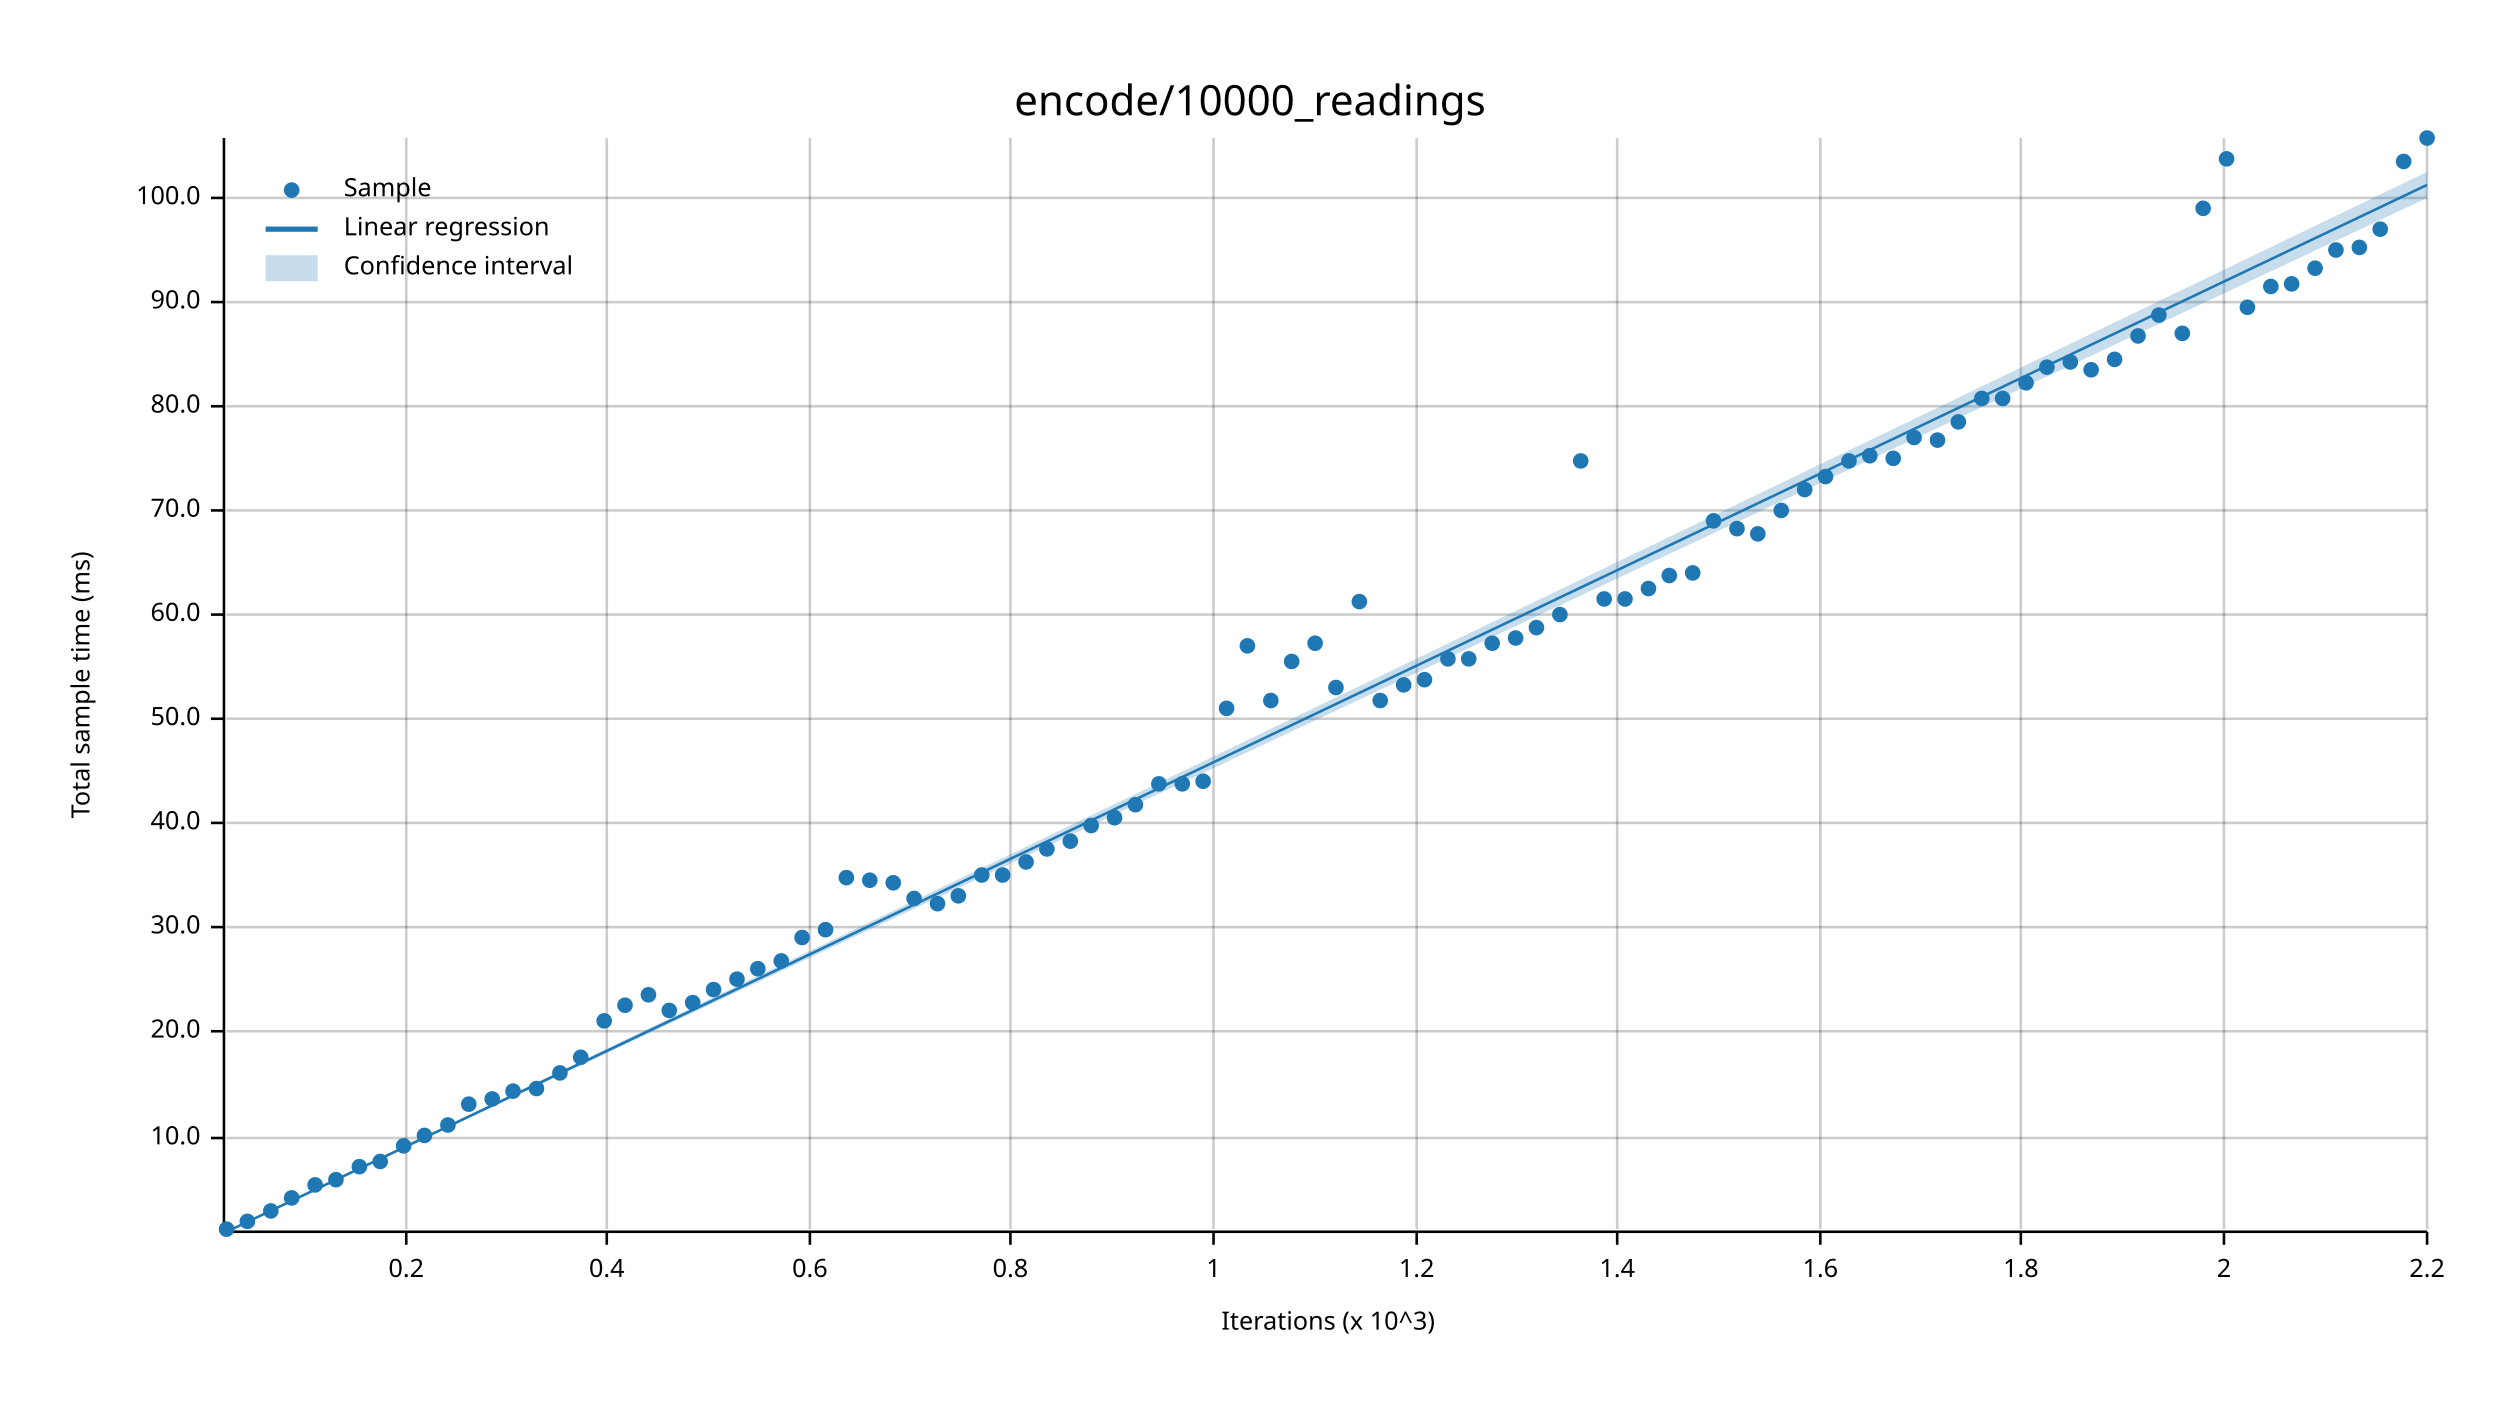
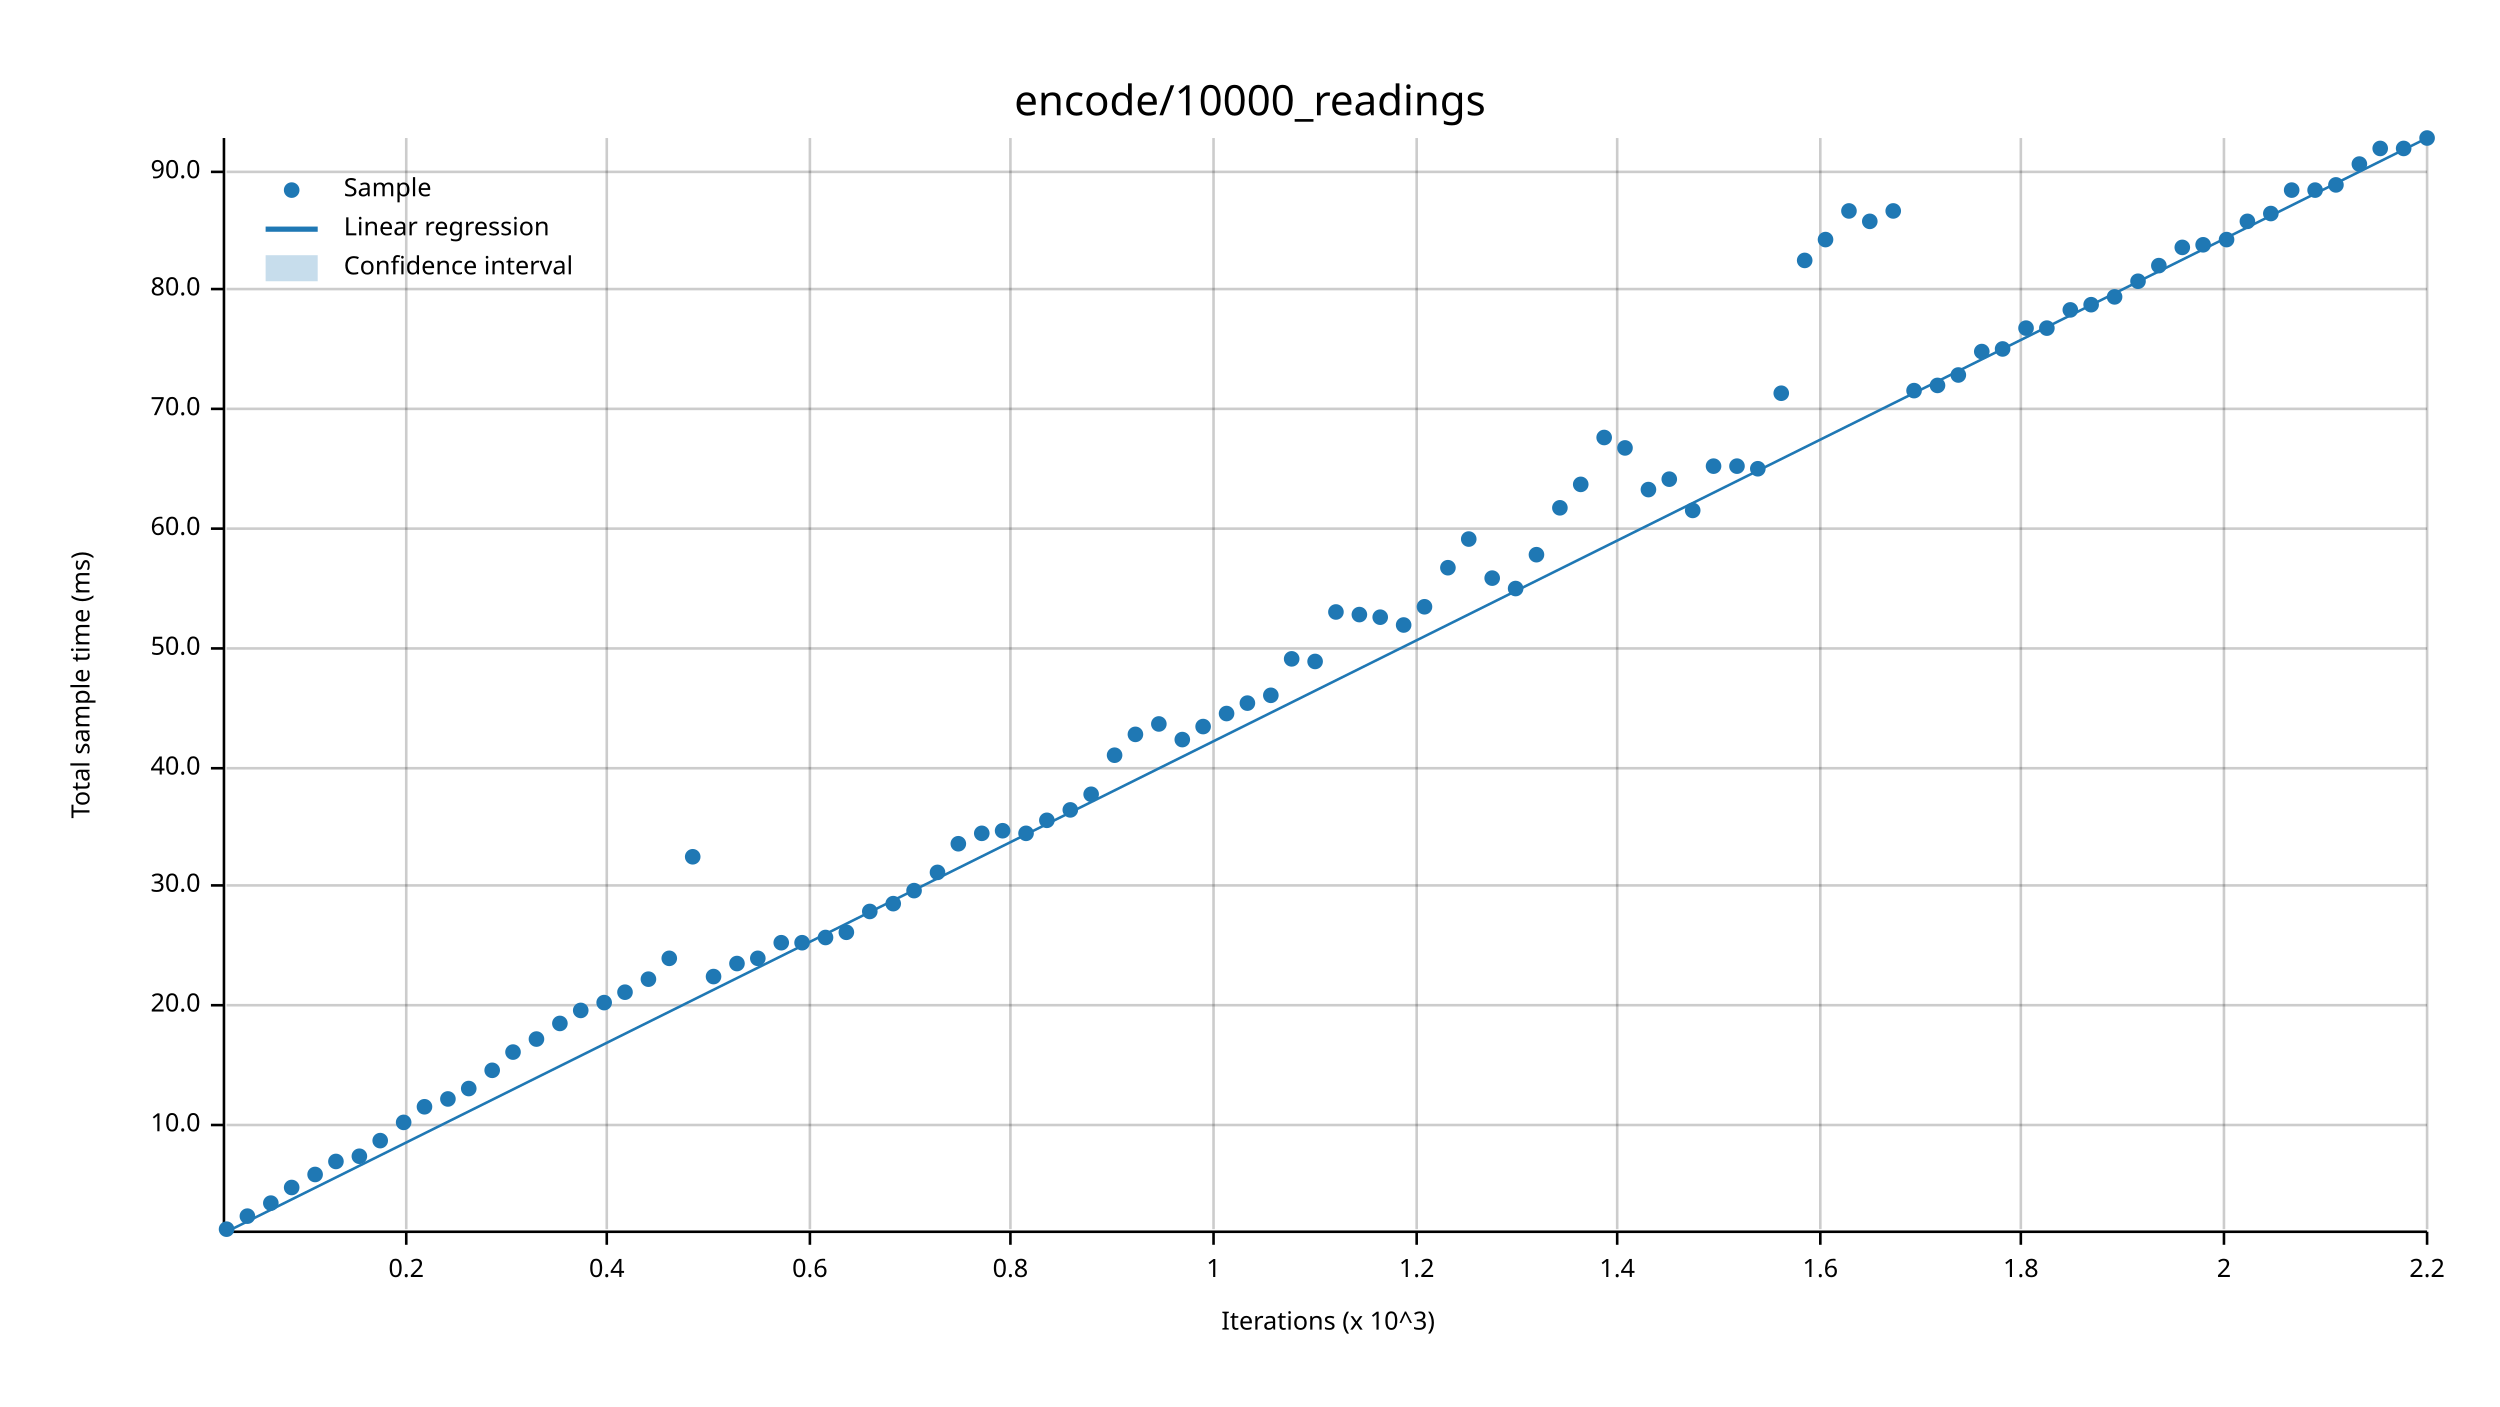
<svg xmlns="http://www.w3.org/2000/svg" width="960" height="540" viewBox="0 0 960 540">
  <text x="480" y="32" dy="0.76em" text-anchor="middle" font-family="sans-serif" font-size="16.129" opacity="1" fill="#000000">
encode/10000_readings
</text>
  <text x="27" y="263" dy="0.76em" text-anchor="middle" font-family="sans-serif" font-size="9.677" opacity="1" fill="#000000" transform="rotate(270, 27, 263)">
Total sample time (ms)
</text>
  <text x="510" y="513" dy="-0.5ex" text-anchor="middle" font-family="sans-serif" font-size="9.677" opacity="1" fill="#000000">
Iterations (x 10^3)
</text>
  <line opacity="0.2" stroke="#000000" stroke-width="1" x1="156" y1="472" x2="156" y2="53" />
  <line opacity="0.2" stroke="#000000" stroke-width="1" x1="233" y1="472" x2="233" y2="53" />
  <line opacity="0.2" stroke="#000000" stroke-width="1" x1="311" y1="472" x2="311" y2="53" />
  <line opacity="0.2" stroke="#000000" stroke-width="1" x1="388" y1="472" x2="388" y2="53" />
  <line opacity="0.2" stroke="#000000" stroke-width="1" x1="466" y1="472" x2="466" y2="53" />
  <line opacity="0.2" stroke="#000000" stroke-width="1" x1="544" y1="472" x2="544" y2="53" />
  <line opacity="0.2" stroke="#000000" stroke-width="1" x1="621" y1="472" x2="621" y2="53" />
  <line opacity="0.2" stroke="#000000" stroke-width="1" x1="699" y1="472" x2="699" y2="53" />
  <line opacity="0.2" stroke="#000000" stroke-width="1" x1="776" y1="472" x2="776" y2="53" />
  <line opacity="0.2" stroke="#000000" stroke-width="1" x1="854" y1="472" x2="854" y2="53" />
  <line opacity="0.2" stroke="#000000" stroke-width="1" x1="932" y1="472" x2="932" y2="53" />
-   <line opacity="0.2" stroke="#000000" stroke-width="1" x1="87" y1="437" x2="932" y2="437" />
-   <line opacity="0.2" stroke="#000000" stroke-width="1" x1="87" y1="396" x2="932" y2="396" />
-   <line opacity="0.2" stroke="#000000" stroke-width="1" x1="87" y1="356" x2="932" y2="356" />
-   <line opacity="0.2" stroke="#000000" stroke-width="1" x1="87" y1="316" x2="932" y2="316" />
-   <line opacity="0.2" stroke="#000000" stroke-width="1" x1="87" y1="276" x2="932" y2="276" />
-   <line opacity="0.2" stroke="#000000" stroke-width="1" x1="87" y1="236" x2="932" y2="236" />
-   <line opacity="0.2" stroke="#000000" stroke-width="1" x1="87" y1="196" x2="932" y2="196" />
-   <line opacity="0.2" stroke="#000000" stroke-width="1" x1="87" y1="156" x2="932" y2="156" />
-   <line opacity="0.2" stroke="#000000" stroke-width="1" x1="87" y1="116" x2="932" y2="116" />
-   <line opacity="0.2" stroke="#000000" stroke-width="1" x1="87" y1="76" x2="932" y2="76" />
+   <line opacity="0.2" stroke="#000000" stroke-width="1" x1="87" y1="432" x2="932" y2="432" />
+   <line opacity="0.2" stroke="#000000" stroke-width="1" x1="87" y1="386" x2="932" y2="386" />
+   <line opacity="0.2" stroke="#000000" stroke-width="1" x1="87" y1="340" x2="932" y2="340" />
+   <line opacity="0.2" stroke="#000000" stroke-width="1" x1="87" y1="295" x2="932" y2="295" />
+   <line opacity="0.2" stroke="#000000" stroke-width="1" x1="87" y1="249" x2="932" y2="249" />
+   <line opacity="0.2" stroke="#000000" stroke-width="1" x1="87" y1="203" x2="932" y2="203" />
+   <line opacity="0.2" stroke="#000000" stroke-width="1" x1="87" y1="157" x2="932" y2="157" />
+   <line opacity="0.2" stroke="#000000" stroke-width="1" x1="87" y1="111" x2="932" y2="111" />
+   <line opacity="0.2" stroke="#000000" stroke-width="1" x1="87" y1="66" x2="932" y2="66" />
  <polyline fill="none" opacity="1" stroke="#000000" stroke-width="1" points="86,53 86,472 " />
-   <text x="77" y="437" dy="0.5ex" text-anchor="end" font-family="sans-serif" font-size="9.677" opacity="1" fill="#000000">
+   <text x="77" y="432" dy="0.5ex" text-anchor="end" font-family="sans-serif" font-size="9.677" opacity="1" fill="#000000">
10.0
</text>
-   <polyline fill="none" opacity="1" stroke="#000000" stroke-width="1" points="81,437 86,437 " />
-   <text x="77" y="396" dy="0.5ex" text-anchor="end" font-family="sans-serif" font-size="9.677" opacity="1" fill="#000000">
+   <polyline fill="none" opacity="1" stroke="#000000" stroke-width="1" points="81,432 86,432 " />
+   <text x="77" y="386" dy="0.5ex" text-anchor="end" font-family="sans-serif" font-size="9.677" opacity="1" fill="#000000">
20.0
</text>
-   <polyline fill="none" opacity="1" stroke="#000000" stroke-width="1" points="81,396 86,396 " />
-   <text x="77" y="356" dy="0.5ex" text-anchor="end" font-family="sans-serif" font-size="9.677" opacity="1" fill="#000000">
+   <polyline fill="none" opacity="1" stroke="#000000" stroke-width="1" points="81,386 86,386 " />
+   <text x="77" y="340" dy="0.5ex" text-anchor="end" font-family="sans-serif" font-size="9.677" opacity="1" fill="#000000">
30.0
</text>
-   <polyline fill="none" opacity="1" stroke="#000000" stroke-width="1" points="81,356 86,356 " />
-   <text x="77" y="316" dy="0.5ex" text-anchor="end" font-family="sans-serif" font-size="9.677" opacity="1" fill="#000000">
+   <polyline fill="none" opacity="1" stroke="#000000" stroke-width="1" points="81,340 86,340 " />
+   <text x="77" y="295" dy="0.5ex" text-anchor="end" font-family="sans-serif" font-size="9.677" opacity="1" fill="#000000">
40.0
</text>
-   <polyline fill="none" opacity="1" stroke="#000000" stroke-width="1" points="81,316 86,316 " />
-   <text x="77" y="276" dy="0.5ex" text-anchor="end" font-family="sans-serif" font-size="9.677" opacity="1" fill="#000000">
+   <polyline fill="none" opacity="1" stroke="#000000" stroke-width="1" points="81,295 86,295 " />
+   <text x="77" y="249" dy="0.5ex" text-anchor="end" font-family="sans-serif" font-size="9.677" opacity="1" fill="#000000">
50.0
</text>
-   <polyline fill="none" opacity="1" stroke="#000000" stroke-width="1" points="81,276 86,276 " />
-   <text x="77" y="236" dy="0.5ex" text-anchor="end" font-family="sans-serif" font-size="9.677" opacity="1" fill="#000000">
+   <polyline fill="none" opacity="1" stroke="#000000" stroke-width="1" points="81,249 86,249 " />
+   <text x="77" y="203" dy="0.5ex" text-anchor="end" font-family="sans-serif" font-size="9.677" opacity="1" fill="#000000">
60.0
</text>
-   <polyline fill="none" opacity="1" stroke="#000000" stroke-width="1" points="81,236 86,236 " />
-   <text x="77" y="196" dy="0.5ex" text-anchor="end" font-family="sans-serif" font-size="9.677" opacity="1" fill="#000000">
+   <polyline fill="none" opacity="1" stroke="#000000" stroke-width="1" points="81,203 86,203 " />
+   <text x="77" y="157" dy="0.5ex" text-anchor="end" font-family="sans-serif" font-size="9.677" opacity="1" fill="#000000">
70.0
</text>
-   <polyline fill="none" opacity="1" stroke="#000000" stroke-width="1" points="81,196 86,196 " />
-   <text x="77" y="156" dy="0.5ex" text-anchor="end" font-family="sans-serif" font-size="9.677" opacity="1" fill="#000000">
+   <polyline fill="none" opacity="1" stroke="#000000" stroke-width="1" points="81,157 86,157 " />
+   <text x="77" y="111" dy="0.5ex" text-anchor="end" font-family="sans-serif" font-size="9.677" opacity="1" fill="#000000">
80.0
</text>
-   <polyline fill="none" opacity="1" stroke="#000000" stroke-width="1" points="81,156 86,156 " />
-   <text x="77" y="116" dy="0.5ex" text-anchor="end" font-family="sans-serif" font-size="9.677" opacity="1" fill="#000000">
+   <polyline fill="none" opacity="1" stroke="#000000" stroke-width="1" points="81,111 86,111 " />
+   <text x="77" y="66" dy="0.5ex" text-anchor="end" font-family="sans-serif" font-size="9.677" opacity="1" fill="#000000">
90.0
</text>
-   <polyline fill="none" opacity="1" stroke="#000000" stroke-width="1" points="81,116 86,116 " />
-   <text x="77" y="76" dy="0.5ex" text-anchor="end" font-family="sans-serif" font-size="9.677" opacity="1" fill="#000000">
- 100.0
- </text>
-   <polyline fill="none" opacity="1" stroke="#000000" stroke-width="1" points="81,76 86,76 " />
+   <polyline fill="none" opacity="1" stroke="#000000" stroke-width="1" points="81,66 86,66 " />
  <polyline fill="none" opacity="1" stroke="#000000" stroke-width="1" points="87,473 932,473 " />
  <text x="156" y="483" dy="0.76em" text-anchor="middle" font-family="sans-serif" font-size="9.677" opacity="1" fill="#000000">
0.2
</text>
  <polyline fill="none" opacity="1" stroke="#000000" stroke-width="1" points="156,473 156,478 " />
  <text x="233" y="483" dy="0.76em" text-anchor="middle" font-family="sans-serif" font-size="9.677" opacity="1" fill="#000000">
0.4
</text>
  <polyline fill="none" opacity="1" stroke="#000000" stroke-width="1" points="233,473 233,478 " />
  <text x="311" y="483" dy="0.76em" text-anchor="middle" font-family="sans-serif" font-size="9.677" opacity="1" fill="#000000">
0.6
</text>
  <polyline fill="none" opacity="1" stroke="#000000" stroke-width="1" points="311,473 311,478 " />
  <text x="388" y="483" dy="0.76em" text-anchor="middle" font-family="sans-serif" font-size="9.677" opacity="1" fill="#000000">
0.8
</text>
  <polyline fill="none" opacity="1" stroke="#000000" stroke-width="1" points="388,473 388,478 " />
  <text x="466" y="483" dy="0.76em" text-anchor="middle" font-family="sans-serif" font-size="9.677" opacity="1" fill="#000000">
1
</text>
  <polyline fill="none" opacity="1" stroke="#000000" stroke-width="1" points="466,473 466,478 " />
  <text x="544" y="483" dy="0.76em" text-anchor="middle" font-family="sans-serif" font-size="9.677" opacity="1" fill="#000000">
1.2
</text>
  <polyline fill="none" opacity="1" stroke="#000000" stroke-width="1" points="544,473 544,478 " />
  <text x="621" y="483" dy="0.76em" text-anchor="middle" font-family="sans-serif" font-size="9.677" opacity="1" fill="#000000">
1.4
</text>
  <polyline fill="none" opacity="1" stroke="#000000" stroke-width="1" points="621,473 621,478 " />
  <text x="699" y="483" dy="0.76em" text-anchor="middle" font-family="sans-serif" font-size="9.677" opacity="1" fill="#000000">
1.6
</text>
  <polyline fill="none" opacity="1" stroke="#000000" stroke-width="1" points="699,473 699,478 " />
  <text x="776" y="483" dy="0.76em" text-anchor="middle" font-family="sans-serif" font-size="9.677" opacity="1" fill="#000000">
1.8
</text>
  <polyline fill="none" opacity="1" stroke="#000000" stroke-width="1" points="776,473 776,478 " />
  <text x="854" y="483" dy="0.76em" text-anchor="middle" font-family="sans-serif" font-size="9.677" opacity="1" fill="#000000">
2
</text>
  <polyline fill="none" opacity="1" stroke="#000000" stroke-width="1" points="854,473 854,478 " />
  <text x="932" y="483" dy="0.76em" text-anchor="middle" font-family="sans-serif" font-size="9.677" opacity="1" fill="#000000">
2.2
</text>
  <polyline fill="none" opacity="1" stroke="#000000" stroke-width="1" points="932,473 932,478 " />
  <circle cx="87" cy="472" r="3" opacity="1" fill="#1F78B4" stroke="none" stroke-width="1" />
-   <circle cx="95" cy="469" r="3" opacity="1" fill="#1F78B4" stroke="none" stroke-width="1" />
-   <circle cx="104" cy="465" r="3" opacity="1" fill="#1F78B4" stroke="none" stroke-width="1" />
-   <circle cx="112" cy="460" r="3" opacity="1" fill="#1F78B4" stroke="none" stroke-width="1" />
-   <circle cx="121" cy="455" r="3" opacity="1" fill="#1F78B4" stroke="none" stroke-width="1" />
-   <circle cx="129" cy="453" r="3" opacity="1" fill="#1F78B4" stroke="none" stroke-width="1" />
-   <circle cx="138" cy="448" r="3" opacity="1" fill="#1F78B4" stroke="none" stroke-width="1" />
-   <circle cx="146" cy="446" r="3" opacity="1" fill="#1F78B4" stroke="none" stroke-width="1" />
-   <circle cx="155" cy="440" r="3" opacity="1" fill="#1F78B4" stroke="none" stroke-width="1" />
-   <circle cx="163" cy="436" r="3" opacity="1" fill="#1F78B4" stroke="none" stroke-width="1" />
-   <circle cx="172" cy="432" r="3" opacity="1" fill="#1F78B4" stroke="none" stroke-width="1" />
-   <circle cx="180" cy="424" r="3" opacity="1" fill="#1F78B4" stroke="none" stroke-width="1" />
-   <circle cx="189" cy="422" r="3" opacity="1" fill="#1F78B4" stroke="none" stroke-width="1" />
-   <circle cx="197" cy="419" r="3" opacity="1" fill="#1F78B4" stroke="none" stroke-width="1" />
-   <circle cx="206" cy="418" r="3" opacity="1" fill="#1F78B4" stroke="none" stroke-width="1" />
-   <circle cx="215" cy="412" r="3" opacity="1" fill="#1F78B4" stroke="none" stroke-width="1" />
-   <circle cx="223" cy="406" r="3" opacity="1" fill="#1F78B4" stroke="none" stroke-width="1" />
-   <circle cx="232" cy="392" r="3" opacity="1" fill="#1F78B4" stroke="none" stroke-width="1" />
-   <circle cx="240" cy="386" r="3" opacity="1" fill="#1F78B4" stroke="none" stroke-width="1" />
-   <circle cx="249" cy="382" r="3" opacity="1" fill="#1F78B4" stroke="none" stroke-width="1" />
-   <circle cx="257" cy="388" r="3" opacity="1" fill="#1F78B4" stroke="none" stroke-width="1" />
-   <circle cx="266" cy="385" r="3" opacity="1" fill="#1F78B4" stroke="none" stroke-width="1" />
-   <circle cx="274" cy="380" r="3" opacity="1" fill="#1F78B4" stroke="none" stroke-width="1" />
-   <circle cx="283" cy="376" r="3" opacity="1" fill="#1F78B4" stroke="none" stroke-width="1" />
-   <circle cx="291" cy="372" r="3" opacity="1" fill="#1F78B4" stroke="none" stroke-width="1" />
-   <circle cx="300" cy="369" r="3" opacity="1" fill="#1F78B4" stroke="none" stroke-width="1" />
-   <circle cx="308" cy="360" r="3" opacity="1" fill="#1F78B4" stroke="none" stroke-width="1" />
-   <circle cx="317" cy="357" r="3" opacity="1" fill="#1F78B4" stroke="none" stroke-width="1" />
-   <circle cx="325" cy="337" r="3" opacity="1" fill="#1F78B4" stroke="none" stroke-width="1" />
-   <circle cx="334" cy="338" r="3" opacity="1" fill="#1F78B4" stroke="none" stroke-width="1" />
-   <circle cx="343" cy="339" r="3" opacity="1" fill="#1F78B4" stroke="none" stroke-width="1" />
-   <circle cx="351" cy="345" r="3" opacity="1" fill="#1F78B4" stroke="none" stroke-width="1" />
-   <circle cx="360" cy="347" r="3" opacity="1" fill="#1F78B4" stroke="none" stroke-width="1" />
-   <circle cx="368" cy="344" r="3" opacity="1" fill="#1F78B4" stroke="none" stroke-width="1" />
-   <circle cx="377" cy="336" r="3" opacity="1" fill="#1F78B4" stroke="none" stroke-width="1" />
-   <circle cx="385" cy="336" r="3" opacity="1" fill="#1F78B4" stroke="none" stroke-width="1" />
-   <circle cx="394" cy="331" r="3" opacity="1" fill="#1F78B4" stroke="none" stroke-width="1" />
-   <circle cx="402" cy="326" r="3" opacity="1" fill="#1F78B4" stroke="none" stroke-width="1" />
-   <circle cx="411" cy="323" r="3" opacity="1" fill="#1F78B4" stroke="none" stroke-width="1" />
-   <circle cx="419" cy="317" r="3" opacity="1" fill="#1F78B4" stroke="none" stroke-width="1" />
-   <circle cx="428" cy="314" r="3" opacity="1" fill="#1F78B4" stroke="none" stroke-width="1" />
-   <circle cx="436" cy="309" r="3" opacity="1" fill="#1F78B4" stroke="none" stroke-width="1" />
-   <circle cx="445" cy="301" r="3" opacity="1" fill="#1F78B4" stroke="none" stroke-width="1" />
-   <circle cx="454" cy="301" r="3" opacity="1" fill="#1F78B4" stroke="none" stroke-width="1" />
-   <circle cx="462" cy="300" r="3" opacity="1" fill="#1F78B4" stroke="none" stroke-width="1" />
-   <circle cx="471" cy="272" r="3" opacity="1" fill="#1F78B4" stroke="none" stroke-width="1" />
-   <circle cx="479" cy="248" r="3" opacity="1" fill="#1F78B4" stroke="none" stroke-width="1" />
-   <circle cx="488" cy="269" r="3" opacity="1" fill="#1F78B4" stroke="none" stroke-width="1" />
-   <circle cx="496" cy="254" r="3" opacity="1" fill="#1F78B4" stroke="none" stroke-width="1" />
-   <circle cx="505" cy="247" r="3" opacity="1" fill="#1F78B4" stroke="none" stroke-width="1" />
-   <circle cx="513" cy="264" r="3" opacity="1" fill="#1F78B4" stroke="none" stroke-width="1" />
-   <circle cx="522" cy="231" r="3" opacity="1" fill="#1F78B4" stroke="none" stroke-width="1" />
-   <circle cx="530" cy="269" r="3" opacity="1" fill="#1F78B4" stroke="none" stroke-width="1" />
-   <circle cx="539" cy="263" r="3" opacity="1" fill="#1F78B4" stroke="none" stroke-width="1" />
-   <circle cx="547" cy="261" r="3" opacity="1" fill="#1F78B4" stroke="none" stroke-width="1" />
-   <circle cx="556" cy="253" r="3" opacity="1" fill="#1F78B4" stroke="none" stroke-width="1" />
-   <circle cx="564" cy="253" r="3" opacity="1" fill="#1F78B4" stroke="none" stroke-width="1" />
-   <circle cx="573" cy="247" r="3" opacity="1" fill="#1F78B4" stroke="none" stroke-width="1" />
-   <circle cx="582" cy="245" r="3" opacity="1" fill="#1F78B4" stroke="none" stroke-width="1" />
-   <circle cx="590" cy="241" r="3" opacity="1" fill="#1F78B4" stroke="none" stroke-width="1" />
-   <circle cx="599" cy="236" r="3" opacity="1" fill="#1F78B4" stroke="none" stroke-width="1" />
-   <circle cx="607" cy="177" r="3" opacity="1" fill="#1F78B4" stroke="none" stroke-width="1" />
-   <circle cx="616" cy="230" r="3" opacity="1" fill="#1F78B4" stroke="none" stroke-width="1" />
-   <circle cx="624" cy="230" r="3" opacity="1" fill="#1F78B4" stroke="none" stroke-width="1" />
-   <circle cx="633" cy="226" r="3" opacity="1" fill="#1F78B4" stroke="none" stroke-width="1" />
-   <circle cx="641" cy="221" r="3" opacity="1" fill="#1F78B4" stroke="none" stroke-width="1" />
-   <circle cx="650" cy="220" r="3" opacity="1" fill="#1F78B4" stroke="none" stroke-width="1" />
-   <circle cx="658" cy="200" r="3" opacity="1" fill="#1F78B4" stroke="none" stroke-width="1" />
-   <circle cx="667" cy="203" r="3" opacity="1" fill="#1F78B4" stroke="none" stroke-width="1" />
-   <circle cx="675" cy="205" r="3" opacity="1" fill="#1F78B4" stroke="none" stroke-width="1" />
-   <circle cx="684" cy="196" r="3" opacity="1" fill="#1F78B4" stroke="none" stroke-width="1" />
-   <circle cx="693" cy="188" r="3" opacity="1" fill="#1F78B4" stroke="none" stroke-width="1" />
-   <circle cx="701" cy="183" r="3" opacity="1" fill="#1F78B4" stroke="none" stroke-width="1" />
-   <circle cx="710" cy="177" r="3" opacity="1" fill="#1F78B4" stroke="none" stroke-width="1" />
-   <circle cx="718" cy="175" r="3" opacity="1" fill="#1F78B4" stroke="none" stroke-width="1" />
-   <circle cx="727" cy="176" r="3" opacity="1" fill="#1F78B4" stroke="none" stroke-width="1" />
-   <circle cx="735" cy="168" r="3" opacity="1" fill="#1F78B4" stroke="none" stroke-width="1" />
-   <circle cx="744" cy="169" r="3" opacity="1" fill="#1F78B4" stroke="none" stroke-width="1" />
-   <circle cx="752" cy="162" r="3" opacity="1" fill="#1F78B4" stroke="none" stroke-width="1" />
-   <circle cx="761" cy="153" r="3" opacity="1" fill="#1F78B4" stroke="none" stroke-width="1" />
-   <circle cx="769" cy="153" r="3" opacity="1" fill="#1F78B4" stroke="none" stroke-width="1" />
-   <circle cx="778" cy="147" r="3" opacity="1" fill="#1F78B4" stroke="none" stroke-width="1" />
-   <circle cx="786" cy="141" r="3" opacity="1" fill="#1F78B4" stroke="none" stroke-width="1" />
-   <circle cx="795" cy="139" r="3" opacity="1" fill="#1F78B4" stroke="none" stroke-width="1" />
-   <circle cx="803" cy="142" r="3" opacity="1" fill="#1F78B4" stroke="none" stroke-width="1" />
-   <circle cx="812" cy="138" r="3" opacity="1" fill="#1F78B4" stroke="none" stroke-width="1" />
-   <circle cx="821" cy="129" r="3" opacity="1" fill="#1F78B4" stroke="none" stroke-width="1" />
-   <circle cx="829" cy="121" r="3" opacity="1" fill="#1F78B4" stroke="none" stroke-width="1" />
-   <circle cx="838" cy="128" r="3" opacity="1" fill="#1F78B4" stroke="none" stroke-width="1" />
-   <circle cx="846" cy="80" r="3" opacity="1" fill="#1F78B4" stroke="none" stroke-width="1" />
-   <circle cx="855" cy="61" r="3" opacity="1" fill="#1F78B4" stroke="none" stroke-width="1" />
-   <circle cx="863" cy="118" r="3" opacity="1" fill="#1F78B4" stroke="none" stroke-width="1" />
-   <circle cx="872" cy="110" r="3" opacity="1" fill="#1F78B4" stroke="none" stroke-width="1" />
-   <circle cx="880" cy="109" r="3" opacity="1" fill="#1F78B4" stroke="none" stroke-width="1" />
-   <circle cx="889" cy="103" r="3" opacity="1" fill="#1F78B4" stroke="none" stroke-width="1" />
-   <circle cx="897" cy="96" r="3" opacity="1" fill="#1F78B4" stroke="none" stroke-width="1" />
-   <circle cx="906" cy="95" r="3" opacity="1" fill="#1F78B4" stroke="none" stroke-width="1" />
-   <circle cx="914" cy="88" r="3" opacity="1" fill="#1F78B4" stroke="none" stroke-width="1" />
-   <circle cx="923" cy="62" r="3" opacity="1" fill="#1F78B4" stroke="none" stroke-width="1" />
+   <circle cx="95" cy="467" r="3" opacity="1" fill="#1F78B4" stroke="none" stroke-width="1" />
+   <circle cx="104" cy="462" r="3" opacity="1" fill="#1F78B4" stroke="none" stroke-width="1" />
+   <circle cx="112" cy="456" r="3" opacity="1" fill="#1F78B4" stroke="none" stroke-width="1" />
+   <circle cx="121" cy="451" r="3" opacity="1" fill="#1F78B4" stroke="none" stroke-width="1" />
+   <circle cx="129" cy="446" r="3" opacity="1" fill="#1F78B4" stroke="none" stroke-width="1" />
+   <circle cx="138" cy="444" r="3" opacity="1" fill="#1F78B4" stroke="none" stroke-width="1" />
+   <circle cx="146" cy="438" r="3" opacity="1" fill="#1F78B4" stroke="none" stroke-width="1" />
+   <circle cx="155" cy="431" r="3" opacity="1" fill="#1F78B4" stroke="none" stroke-width="1" />
+   <circle cx="163" cy="425" r="3" opacity="1" fill="#1F78B4" stroke="none" stroke-width="1" />
+   <circle cx="172" cy="422" r="3" opacity="1" fill="#1F78B4" stroke="none" stroke-width="1" />
+   <circle cx="180" cy="418" r="3" opacity="1" fill="#1F78B4" stroke="none" stroke-width="1" />
+   <circle cx="189" cy="411" r="3" opacity="1" fill="#1F78B4" stroke="none" stroke-width="1" />
+   <circle cx="197" cy="404" r="3" opacity="1" fill="#1F78B4" stroke="none" stroke-width="1" />
+   <circle cx="206" cy="399" r="3" opacity="1" fill="#1F78B4" stroke="none" stroke-width="1" />
+   <circle cx="215" cy="393" r="3" opacity="1" fill="#1F78B4" stroke="none" stroke-width="1" />
+   <circle cx="223" cy="388" r="3" opacity="1" fill="#1F78B4" stroke="none" stroke-width="1" />
+   <circle cx="232" cy="385" r="3" opacity="1" fill="#1F78B4" stroke="none" stroke-width="1" />
+   <circle cx="240" cy="381" r="3" opacity="1" fill="#1F78B4" stroke="none" stroke-width="1" />
+   <circle cx="249" cy="376" r="3" opacity="1" fill="#1F78B4" stroke="none" stroke-width="1" />
+   <circle cx="257" cy="368" r="3" opacity="1" fill="#1F78B4" stroke="none" stroke-width="1" />
+   <circle cx="266" cy="329" r="3" opacity="1" fill="#1F78B4" stroke="none" stroke-width="1" />
+   <circle cx="274" cy="375" r="3" opacity="1" fill="#1F78B4" stroke="none" stroke-width="1" />
+   <circle cx="283" cy="370" r="3" opacity="1" fill="#1F78B4" stroke="none" stroke-width="1" />
+   <circle cx="291" cy="368" r="3" opacity="1" fill="#1F78B4" stroke="none" stroke-width="1" />
+   <circle cx="300" cy="362" r="3" opacity="1" fill="#1F78B4" stroke="none" stroke-width="1" />
+   <circle cx="308" cy="362" r="3" opacity="1" fill="#1F78B4" stroke="none" stroke-width="1" />
+   <circle cx="317" cy="360" r="3" opacity="1" fill="#1F78B4" stroke="none" stroke-width="1" />
+   <circle cx="325" cy="358" r="3" opacity="1" fill="#1F78B4" stroke="none" stroke-width="1" />
+   <circle cx="334" cy="350" r="3" opacity="1" fill="#1F78B4" stroke="none" stroke-width="1" />
+   <circle cx="343" cy="347" r="3" opacity="1" fill="#1F78B4" stroke="none" stroke-width="1" />
+   <circle cx="351" cy="342" r="3" opacity="1" fill="#1F78B4" stroke="none" stroke-width="1" />
+   <circle cx="360" cy="335" r="3" opacity="1" fill="#1F78B4" stroke="none" stroke-width="1" />
+   <circle cx="368" cy="324" r="3" opacity="1" fill="#1F78B4" stroke="none" stroke-width="1" />
+   <circle cx="377" cy="320" r="3" opacity="1" fill="#1F78B4" stroke="none" stroke-width="1" />
+   <circle cx="385" cy="319" r="3" opacity="1" fill="#1F78B4" stroke="none" stroke-width="1" />
+   <circle cx="394" cy="320" r="3" opacity="1" fill="#1F78B4" stroke="none" stroke-width="1" />
+   <circle cx="402" cy="315" r="3" opacity="1" fill="#1F78B4" stroke="none" stroke-width="1" />
+   <circle cx="411" cy="311" r="3" opacity="1" fill="#1F78B4" stroke="none" stroke-width="1" />
+   <circle cx="419" cy="305" r="3" opacity="1" fill="#1F78B4" stroke="none" stroke-width="1" />
+   <circle cx="428" cy="290" r="3" opacity="1" fill="#1F78B4" stroke="none" stroke-width="1" />
+   <circle cx="436" cy="282" r="3" opacity="1" fill="#1F78B4" stroke="none" stroke-width="1" />
+   <circle cx="445" cy="278" r="3" opacity="1" fill="#1F78B4" stroke="none" stroke-width="1" />
+   <circle cx="454" cy="284" r="3" opacity="1" fill="#1F78B4" stroke="none" stroke-width="1" />
+   <circle cx="462" cy="279" r="3" opacity="1" fill="#1F78B4" stroke="none" stroke-width="1" />
+   <circle cx="471" cy="274" r="3" opacity="1" fill="#1F78B4" stroke="none" stroke-width="1" />
+   <circle cx="479" cy="270" r="3" opacity="1" fill="#1F78B4" stroke="none" stroke-width="1" />
+   <circle cx="488" cy="267" r="3" opacity="1" fill="#1F78B4" stroke="none" stroke-width="1" />
+   <circle cx="496" cy="253" r="3" opacity="1" fill="#1F78B4" stroke="none" stroke-width="1" />
+   <circle cx="505" cy="254" r="3" opacity="1" fill="#1F78B4" stroke="none" stroke-width="1" />
+   <circle cx="513" cy="235" r="3" opacity="1" fill="#1F78B4" stroke="none" stroke-width="1" />
+   <circle cx="522" cy="236" r="3" opacity="1" fill="#1F78B4" stroke="none" stroke-width="1" />
+   <circle cx="530" cy="237" r="3" opacity="1" fill="#1F78B4" stroke="none" stroke-width="1" />
+   <circle cx="539" cy="240" r="3" opacity="1" fill="#1F78B4" stroke="none" stroke-width="1" />
+   <circle cx="547" cy="233" r="3" opacity="1" fill="#1F78B4" stroke="none" stroke-width="1" />
+   <circle cx="556" cy="218" r="3" opacity="1" fill="#1F78B4" stroke="none" stroke-width="1" />
+   <circle cx="564" cy="207" r="3" opacity="1" fill="#1F78B4" stroke="none" stroke-width="1" />
+   <circle cx="573" cy="222" r="3" opacity="1" fill="#1F78B4" stroke="none" stroke-width="1" />
+   <circle cx="582" cy="226" r="3" opacity="1" fill="#1F78B4" stroke="none" stroke-width="1" />
+   <circle cx="590" cy="213" r="3" opacity="1" fill="#1F78B4" stroke="none" stroke-width="1" />
+   <circle cx="599" cy="195" r="3" opacity="1" fill="#1F78B4" stroke="none" stroke-width="1" />
+   <circle cx="607" cy="186" r="3" opacity="1" fill="#1F78B4" stroke="none" stroke-width="1" />
+   <circle cx="616" cy="168" r="3" opacity="1" fill="#1F78B4" stroke="none" stroke-width="1" />
+   <circle cx="624" cy="172" r="3" opacity="1" fill="#1F78B4" stroke="none" stroke-width="1" />
+   <circle cx="633" cy="188" r="3" opacity="1" fill="#1F78B4" stroke="none" stroke-width="1" />
+   <circle cx="641" cy="184" r="3" opacity="1" fill="#1F78B4" stroke="none" stroke-width="1" />
+   <circle cx="650" cy="196" r="3" opacity="1" fill="#1F78B4" stroke="none" stroke-width="1" />
+   <circle cx="658" cy="179" r="3" opacity="1" fill="#1F78B4" stroke="none" stroke-width="1" />
+   <circle cx="667" cy="179" r="3" opacity="1" fill="#1F78B4" stroke="none" stroke-width="1" />
+   <circle cx="675" cy="180" r="3" opacity="1" fill="#1F78B4" stroke="none" stroke-width="1" />
+   <circle cx="684" cy="151" r="3" opacity="1" fill="#1F78B4" stroke="none" stroke-width="1" />
+   <circle cx="693" cy="100" r="3" opacity="1" fill="#1F78B4" stroke="none" stroke-width="1" />
+   <circle cx="701" cy="92" r="3" opacity="1" fill="#1F78B4" stroke="none" stroke-width="1" />
+   <circle cx="710" cy="81" r="3" opacity="1" fill="#1F78B4" stroke="none" stroke-width="1" />
+   <circle cx="718" cy="85" r="3" opacity="1" fill="#1F78B4" stroke="none" stroke-width="1" />
+   <circle cx="727" cy="81" r="3" opacity="1" fill="#1F78B4" stroke="none" stroke-width="1" />
+   <circle cx="735" cy="150" r="3" opacity="1" fill="#1F78B4" stroke="none" stroke-width="1" />
+   <circle cx="744" cy="148" r="3" opacity="1" fill="#1F78B4" stroke="none" stroke-width="1" />
+   <circle cx="752" cy="144" r="3" opacity="1" fill="#1F78B4" stroke="none" stroke-width="1" />
+   <circle cx="761" cy="135" r="3" opacity="1" fill="#1F78B4" stroke="none" stroke-width="1" />
+   <circle cx="769" cy="134" r="3" opacity="1" fill="#1F78B4" stroke="none" stroke-width="1" />
+   <circle cx="778" cy="126" r="3" opacity="1" fill="#1F78B4" stroke="none" stroke-width="1" />
+   <circle cx="786" cy="126" r="3" opacity="1" fill="#1F78B4" stroke="none" stroke-width="1" />
+   <circle cx="795" cy="119" r="3" opacity="1" fill="#1F78B4" stroke="none" stroke-width="1" />
+   <circle cx="803" cy="117" r="3" opacity="1" fill="#1F78B4" stroke="none" stroke-width="1" />
+   <circle cx="812" cy="114" r="3" opacity="1" fill="#1F78B4" stroke="none" stroke-width="1" />
+   <circle cx="821" cy="108" r="3" opacity="1" fill="#1F78B4" stroke="none" stroke-width="1" />
+   <circle cx="829" cy="102" r="3" opacity="1" fill="#1F78B4" stroke="none" stroke-width="1" />
+   <circle cx="838" cy="95" r="3" opacity="1" fill="#1F78B4" stroke="none" stroke-width="1" />
+   <circle cx="846" cy="94" r="3" opacity="1" fill="#1F78B4" stroke="none" stroke-width="1" />
+   <circle cx="855" cy="92" r="3" opacity="1" fill="#1F78B4" stroke="none" stroke-width="1" />
+   <circle cx="863" cy="85" r="3" opacity="1" fill="#1F78B4" stroke="none" stroke-width="1" />
+   <circle cx="872" cy="82" r="3" opacity="1" fill="#1F78B4" stroke="none" stroke-width="1" />
+   <circle cx="880" cy="73" r="3" opacity="1" fill="#1F78B4" stroke="none" stroke-width="1" />
+   <circle cx="889" cy="73" r="3" opacity="1" fill="#1F78B4" stroke="none" stroke-width="1" />
+   <circle cx="897" cy="71" r="3" opacity="1" fill="#1F78B4" stroke="none" stroke-width="1" />
+   <circle cx="906" cy="63" r="3" opacity="1" fill="#1F78B4" stroke="none" stroke-width="1" />
+   <circle cx="914" cy="57" r="3" opacity="1" fill="#1F78B4" stroke="none" stroke-width="1" />
+   <circle cx="923" cy="57" r="3" opacity="1" fill="#1F78B4" stroke="none" stroke-width="1" />
  <circle cx="932" cy="53" r="3" opacity="1" fill="#1F78B4" stroke="none" stroke-width="1" />
-   <polyline fill="none" opacity="1" stroke="#1F78B4" stroke-width="1" points="87,473 932,71 " />
-   <polygon opacity="0.25" fill="#1F78B4" points="87,473 932,76 932,66 " />
+   <polyline fill="none" opacity="1" stroke="#1F78B4" stroke-width="1" points="87,473 932,53 " />
+   <polygon opacity="0.25" fill="#1F78B4" points="87,473 932,53 932,53 " />
  <text x="132" y="68" dy="0.76em" text-anchor="start" font-family="sans-serif" font-size="9.677" opacity="1" fill="#000000">
Sample
</text>
  <text x="132" y="83" dy="0.76em" text-anchor="start" font-family="sans-serif" font-size="9.677" opacity="1" fill="#000000">
Linear regression
</text>
  <text x="132" y="98" dy="0.76em" text-anchor="start" font-family="sans-serif" font-size="9.677" opacity="1" fill="#000000">
Confidence interval
</text>
  <circle cx="112" cy="73" r="3" opacity="1" fill="#1F78B4" stroke="none" stroke-width="1" />
  <polyline fill="none" opacity="1" stroke="#1F78B4" stroke-width="2" points="102,88 122,88 " />
  <rect x="102" y="98" width="20" height="10" opacity="0.25" fill="#1F78B4" stroke="none" />
</svg>
